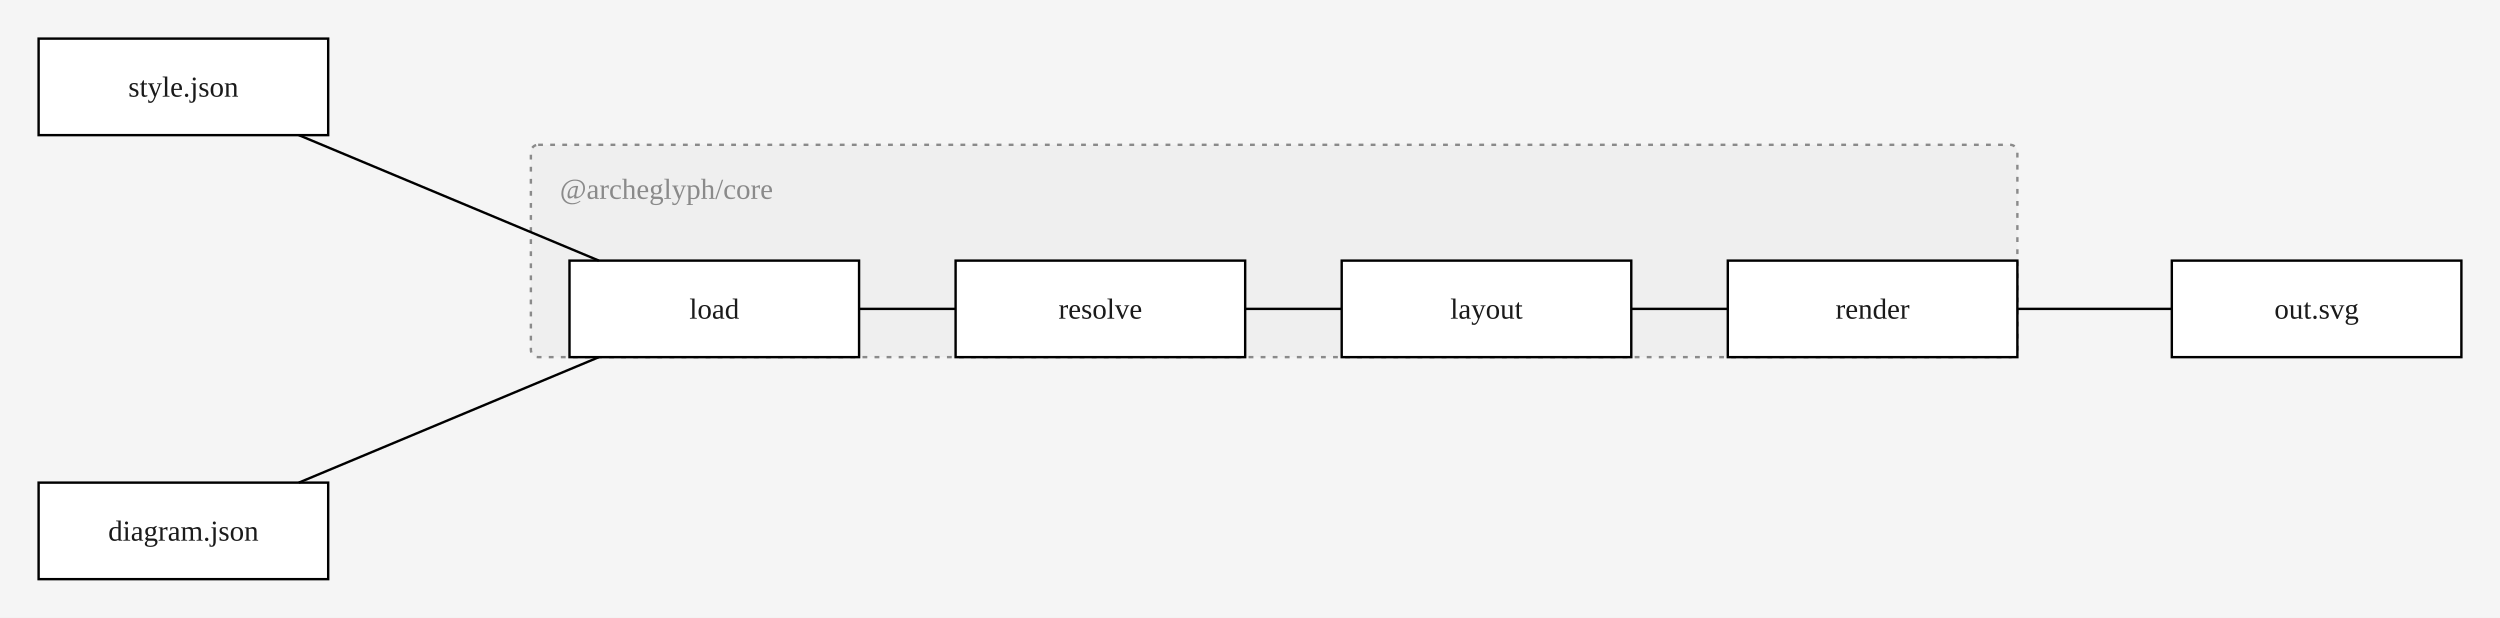
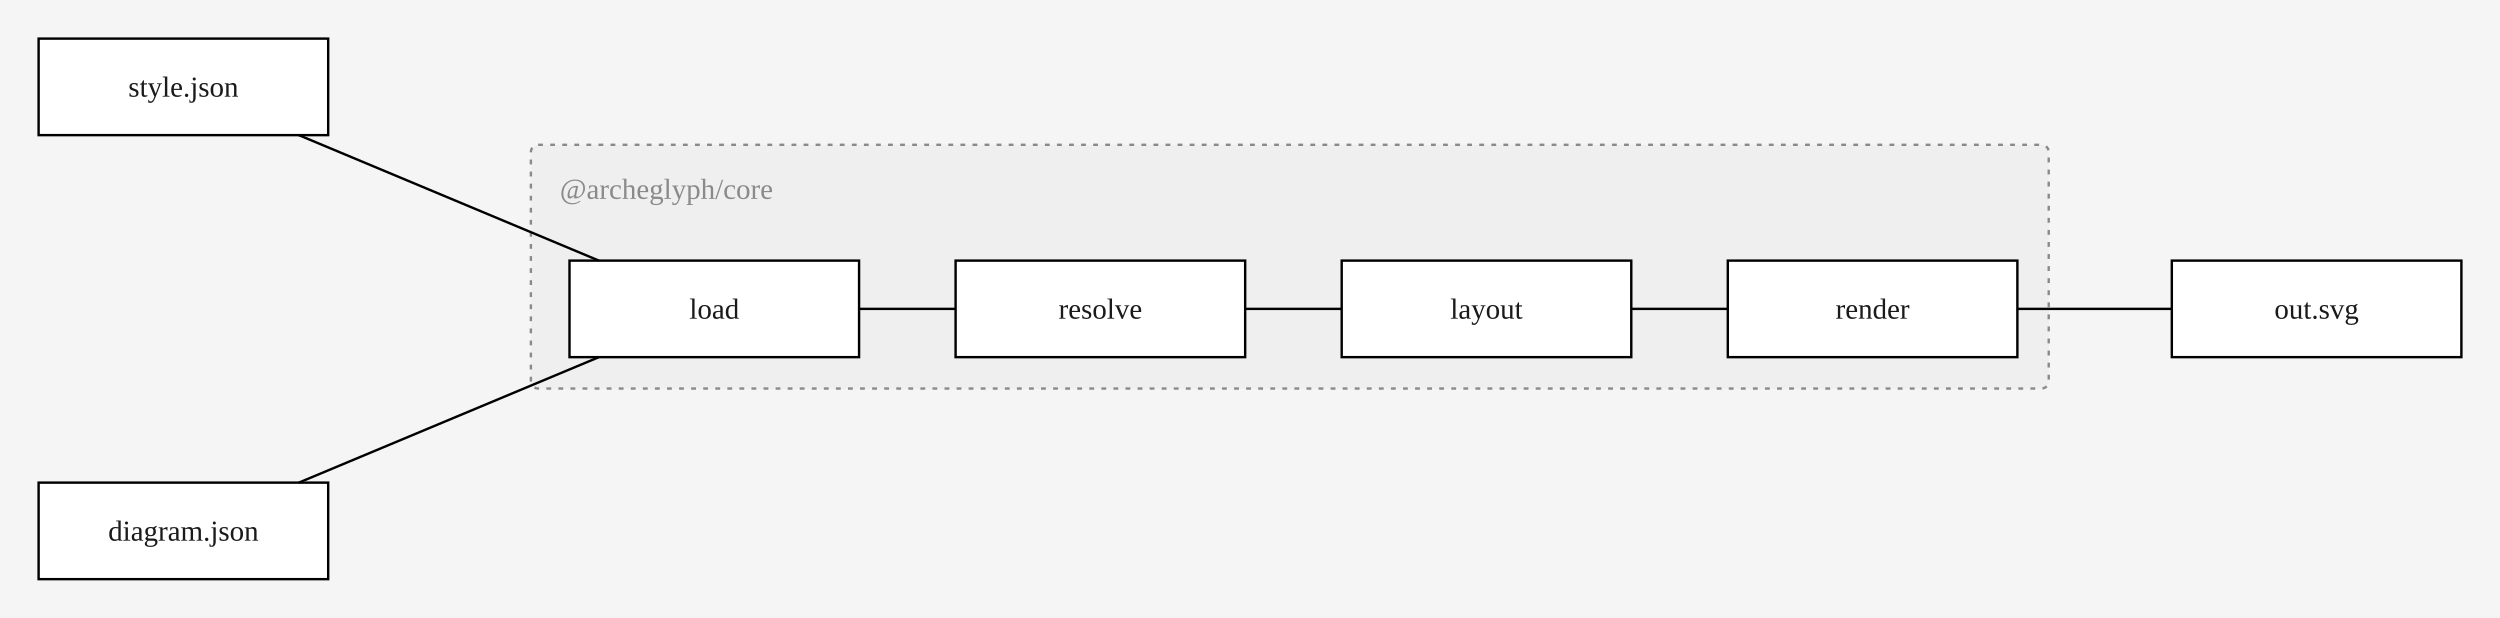
<svg xmlns="http://www.w3.org/2000/svg" viewBox="0.00 0.00 1036.00 256.00" width="1036.00" height="256.00">
  <rect x="0.00" y="0.00" width="1036.00" height="256.00" fill="#F5F5F5" />
  <g id="group-core" data-element-id="core" data-kind="group">
-     <rect x="220.00" y="60.00" width="616.00" height="88.00" rx="3.00" fill="#8A8A8A" fill-opacity="0.06" stroke="#8A8A8A" stroke-width="1.00" stroke-dasharray="2,3" />
+     <rect x="220.00" y="60.00" width="629.00" height="101.00" rx="3.00" fill="#8A8A8A" fill-opacity="0.06" stroke="#8A8A8A" stroke-width="1.00" stroke-dasharray="2,3" />
    <text x="232.00" y="82.40" text-anchor="start" fill="#8A8A8A">
      <tspan x="232.00" dy="0">@archeglyph/core</tspan>
    </text>
  </g>
  <g id="node-diagram" data-element-id="diagram" data-kind="node">
    <rect x="16.00" y="200.00" width="120.00" height="40.00" rx="0.00" fill="#FFFFFF" stroke="#000000" />
    <text x="76.00" y="220.00" text-anchor="middle" dominant-baseline="central" fill="#1a1a1a">
      <tspan x="76.00" dy="0">diagram.json</tspan>
    </text>
  </g>
  <g id="node-layout" data-element-id="layout" data-kind="node">
    <rect x="556.00" y="108.00" width="120.00" height="40.00" rx="0.00" fill="#FFFFFF" stroke="#000000" />
    <text x="616.00" y="128.00" text-anchor="middle" dominant-baseline="central" fill="#1a1a1a">
      <tspan x="616.00" dy="0">layout</tspan>
    </text>
  </g>
  <g id="node-load" data-element-id="load" data-kind="node">
    <rect x="236.00" y="108.00" width="120.00" height="40.00" rx="0.00" fill="#FFFFFF" stroke="#000000" />
    <text x="296.00" y="128.00" text-anchor="middle" dominant-baseline="central" fill="#1a1a1a">
      <tspan x="296.00" dy="0">load</tspan>
    </text>
  </g>
  <g id="node-render" data-element-id="render" data-kind="node">
    <rect x="716.00" y="108.00" width="120.00" height="40.00" rx="0.00" fill="#FFFFFF" stroke="#000000" />
    <text x="776.00" y="128.00" text-anchor="middle" dominant-baseline="central" fill="#1a1a1a">
      <tspan x="776.00" dy="0">render</tspan>
    </text>
  </g>
  <g id="node-resolve" data-element-id="resolve" data-kind="node">
    <rect x="396.00" y="108.00" width="120.00" height="40.00" rx="0.00" fill="#FFFFFF" stroke="#000000" />
    <text x="456.00" y="128.00" text-anchor="middle" dominant-baseline="central" fill="#1a1a1a">
      <tspan x="456.00" dy="0">resolve</tspan>
    </text>
  </g>
  <g id="node-stylesheet" data-element-id="stylesheet" data-kind="node">
    <rect x="16.00" y="16.00" width="120.00" height="40.00" rx="0.00" fill="#FFFFFF" stroke="#000000" />
    <text x="76.00" y="36.00" text-anchor="middle" dominant-baseline="central" fill="#1a1a1a">
      <tspan x="76.00" dy="0">style.json</tspan>
    </text>
  </g>
  <g id="node-svg" data-element-id="svg" data-kind="node">
    <rect x="900.00" y="108.00" width="120.00" height="40.00" rx="0.00" fill="#FFFFFF" stroke="#000000" />
    <text x="960.00" y="128.00" text-anchor="middle" dominant-baseline="central" fill="#1a1a1a">
      <tspan x="960.00" dy="0">out.svg</tspan>
    </text>
  </g>
  <g id="edge-diagram__load" data-element-id="diagram__load" data-kind="edge">
    <path d="M 123.83,200.00 L 248.17,148.00" fill="none" stroke="transparent" stroke-width="12" style="pointer-events: stroke" />
    <path d="M 123.83,200.00 L 248.17,148.00" fill="none" stroke="#000000" stroke-width="1.00" />
  </g>
  <g id="edge-layout__render" data-element-id="layout__render" data-kind="edge">
    <path d="M 676.00,128.00 L 716.00,128.00" fill="none" stroke="transparent" stroke-width="12" style="pointer-events: stroke" />
    <path d="M 676.00,128.00 L 716.00,128.00" fill="none" stroke="#000000" stroke-width="1.00" />
  </g>
  <g id="edge-load__resolve" data-element-id="load__resolve" data-kind="edge">
    <path d="M 356.00,128.00 L 396.00,128.00" fill="none" stroke="transparent" stroke-width="12" style="pointer-events: stroke" />
    <path d="M 356.00,128.00 L 396.00,128.00" fill="none" stroke="#000000" stroke-width="1.00" />
  </g>
  <g id="edge-render__svg" data-element-id="render__svg" data-kind="edge">
    <path d="M 836.00,128.00 L 900.00,128.00" fill="none" stroke="transparent" stroke-width="12" style="pointer-events: stroke" />
    <path d="M 836.00,128.00 L 900.00,128.00" fill="none" stroke="#000000" stroke-width="1.00" />
  </g>
  <g id="edge-resolve__layout" data-element-id="resolve__layout" data-kind="edge">
    <path d="M 516.00,128.00 L 556.00,128.00" fill="none" stroke="transparent" stroke-width="12" style="pointer-events: stroke" />
    <path d="M 516.00,128.00 L 556.00,128.00" fill="none" stroke="#000000" stroke-width="1.00" />
  </g>
  <g id="edge-stylesheet__load" data-element-id="stylesheet__load" data-kind="edge">
    <path d="M 123.83,56.00 L 248.17,108.00" fill="none" stroke="transparent" stroke-width="12" style="pointer-events: stroke" />
    <path d="M 123.83,56.00 L 248.17,108.00" fill="none" stroke="#000000" stroke-width="1.00" />
  </g>
</svg>
